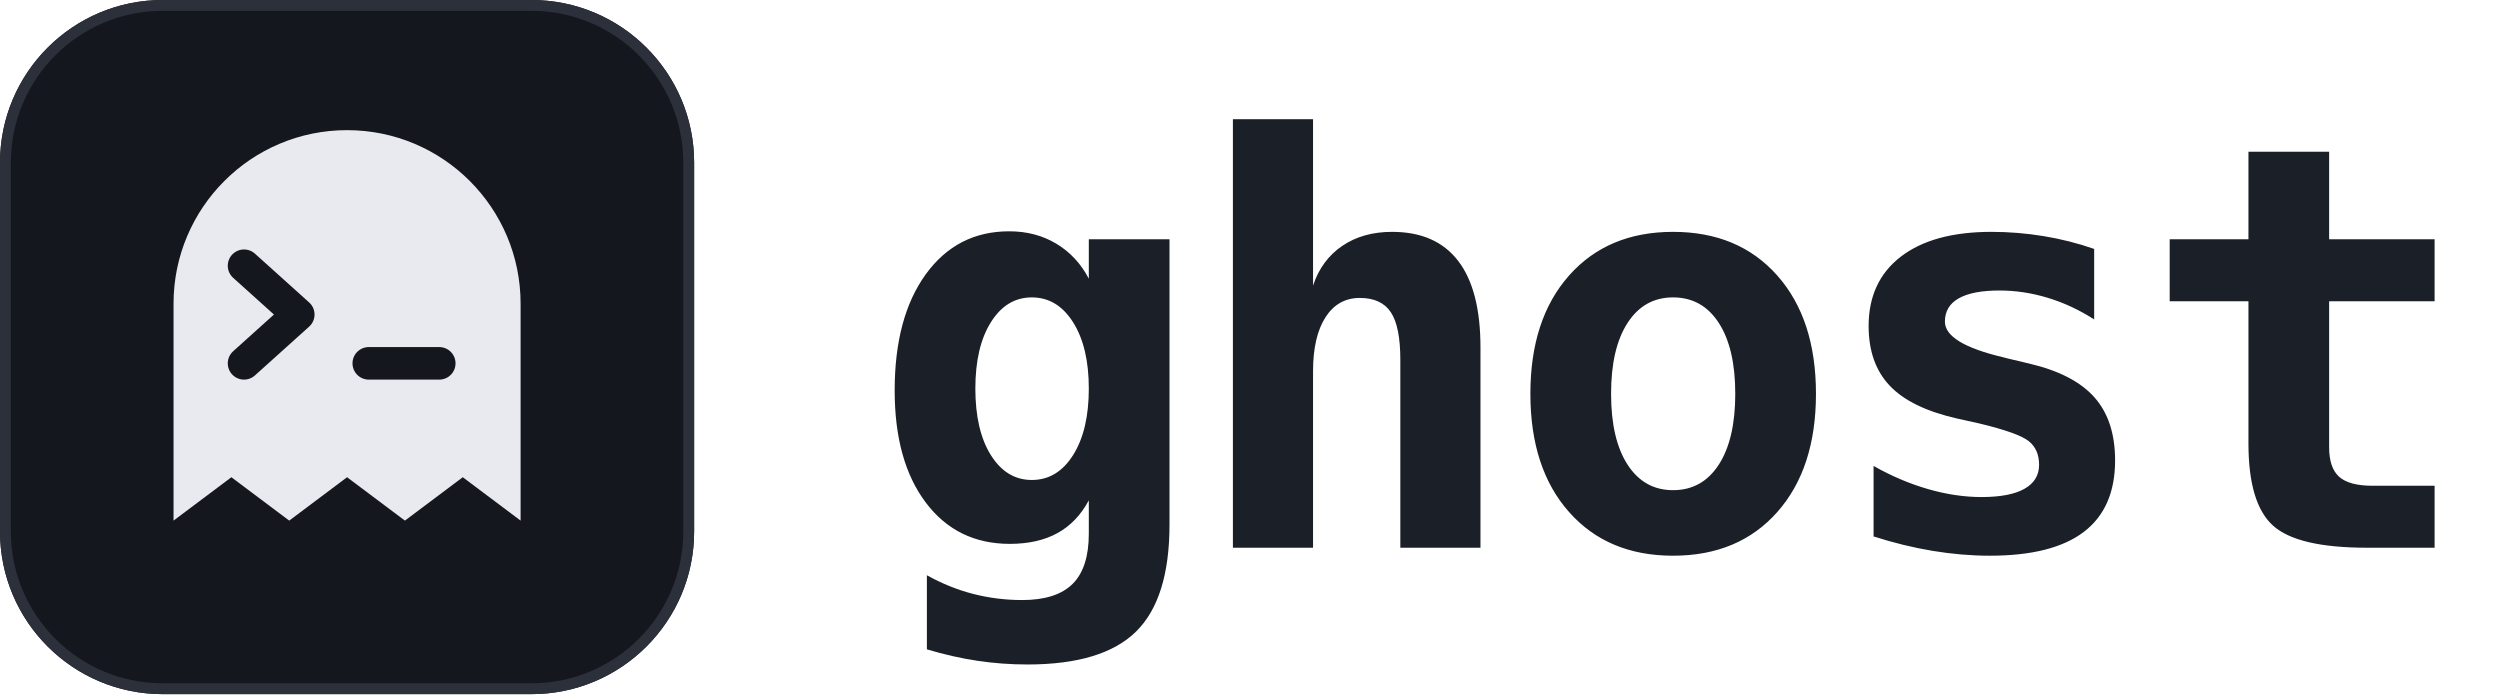
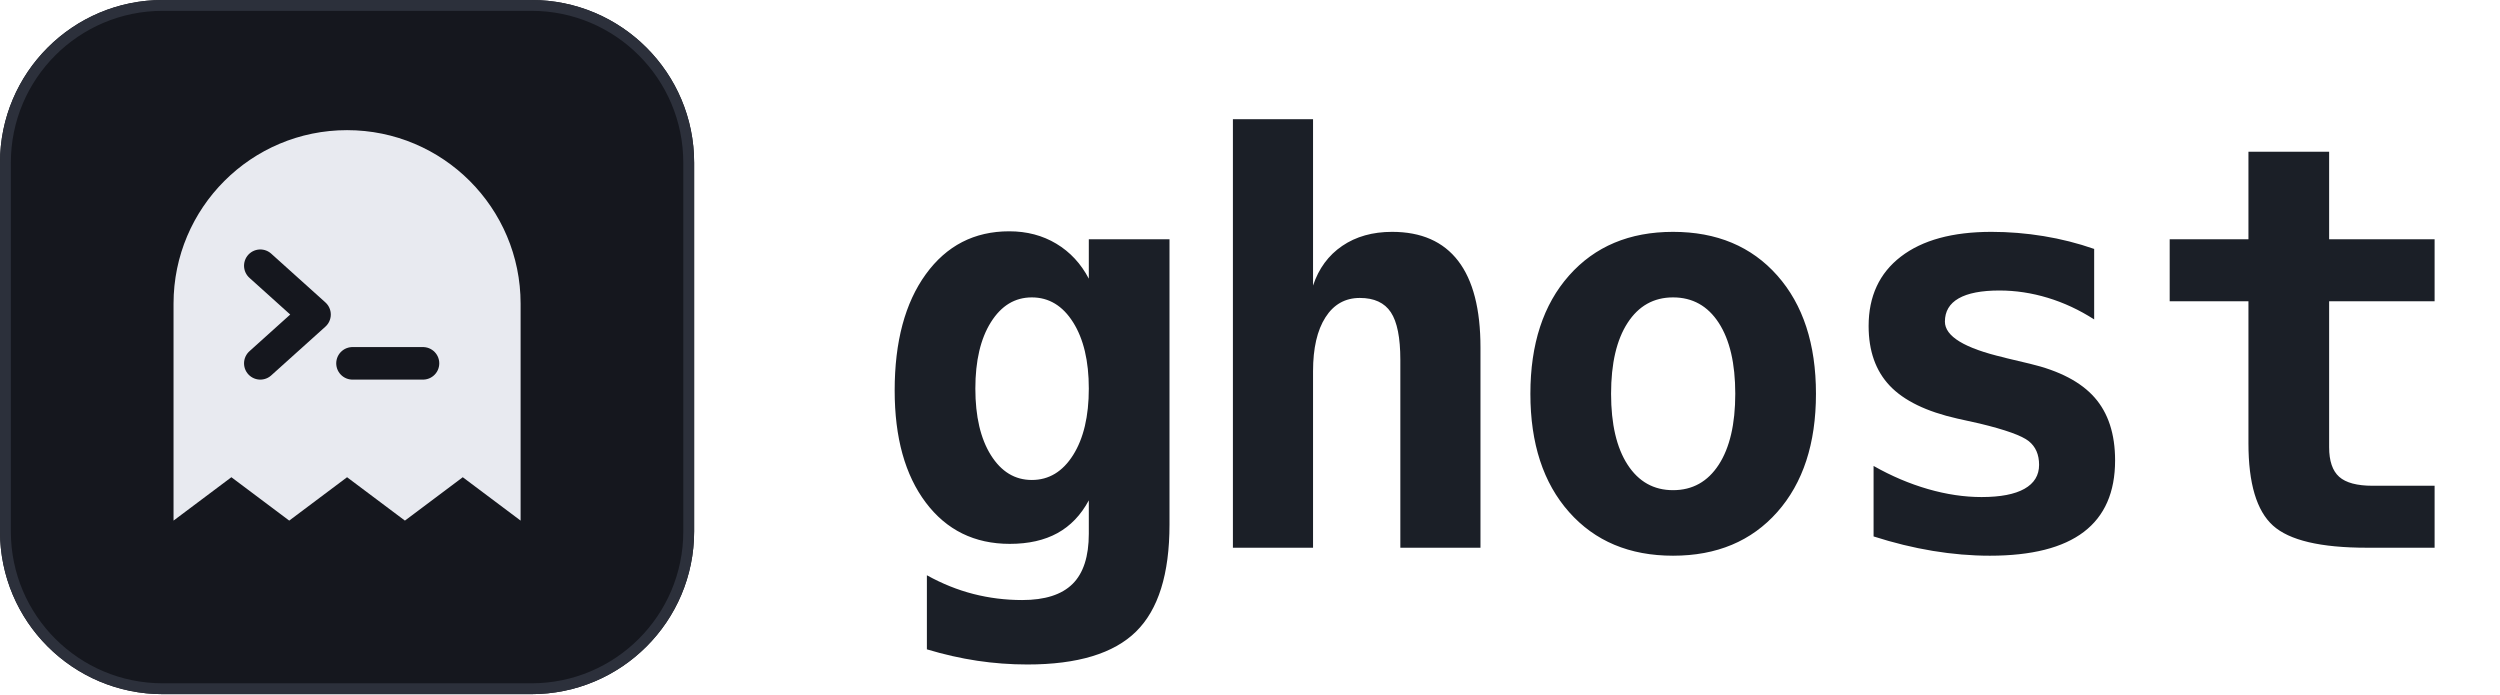
<svg xmlns="http://www.w3.org/2000/svg" width="461" height="128" viewBox="0 0 461 128" role="img" aria-label="ghost">
  <style>
.tile{fill:#15171e}.edge{fill:none;stroke:#2c303b;stroke-width:2}
.body{fill:#e8eaf0}.prompt{fill:none;stroke:#15171e;stroke-width:6;stroke-linecap:round;stroke-linejoin:round}
.word{fill:#1b1f27}
@media (prefers-color-scheme: dark){.word{fill:#eef0f5}.edge{stroke:#3a3f4c}}
</style>
  <g transform="translate(0 0)">
    <rect width="128" height="128" rx="30" class="tile" />
    <rect x="1" y="1" width="126" height="126" rx="29" class="edge" />
    <path d="M32 96V56A32 32 0 0 1 96 56V96L85.333 88L74.667 96L64 88L53.333 96L42.667 88Z" class="body" />
-     <path d="M45 49L55 58L45 67" class="prompt" />
-     <path d="M68 67H81" class="prompt" />
+     <path d="M48 49L58 58L48 67" class="prompt" />
+     <path d="M65 67H78" class="prompt" />
  </g>
  <path class="word" transform="translate(160 101)" d="M40.777 -29.352Q40.777 -36.969 37.883 -41.565Q34.988 -46.16 30.266 -46.16Q25.594 -46.16 22.725 -41.59Q19.855 -37.02 19.855 -29.352Q19.855 -21.633 22.725 -17.062Q25.594 -12.492 30.266 -12.492Q34.988 -12.492 37.883 -17.088Q40.777 -21.684 40.777 -29.352ZM55.656 -4.266Q55.656 9.395 49.486 15.463Q43.316 21.531 29.453 21.531Q24.781 21.531 20.211 20.846Q15.641 20.16 10.918 18.738V5.078Q15.133 7.414 19.5 8.531Q23.867 9.648 28.488 9.648Q34.785 9.648 37.781 6.678Q40.777 3.707 40.777 -2.59V-8.734Q38.594 -4.672 34.988 -2.691Q31.383 -0.711 26.203 -0.711Q16.453 -0.711 10.715 -8.328Q4.977 -15.945 4.977 -28.996Q4.977 -42.504 10.715 -50.426Q16.453 -58.348 26.102 -58.348Q30.977 -58.348 34.785 -56.062Q38.594 -53.777 40.777 -49.613V-56.875H55.656ZM113.0 -36.918V0.0H98.223V-34.633Q98.223 -40.777 96.471 -43.418Q94.719 -46.059 90.758 -46.059Q86.695 -46.059 84.41 -42.478Q82.125 -38.898 82.125 -32.551V0.0H67.348V-79.016H82.125V-48.344Q83.699 -53.066 87.508 -55.656Q91.316 -58.246 96.699 -58.246Q104.773 -58.246 108.887 -52.889Q113.0 -47.531 113.0 -36.918ZM148.508 -46.16Q143.176 -46.16 140.129 -41.463Q137.082 -36.766 137.082 -28.387Q137.082 -20.008 140.129 -15.31Q143.176 -10.613 148.508 -10.613Q153.891 -10.613 156.938 -15.31Q159.984 -20.008 159.984 -28.387Q159.984 -36.766 156.938 -41.463Q153.891 -46.16 148.508 -46.16ZM122.203 -28.387Q122.203 -42.148 129.338 -50.197Q136.473 -58.246 148.508 -58.246Q160.594 -58.246 167.728 -50.197Q174.863 -42.148 174.863 -28.387Q174.863 -14.625 167.728 -6.576Q160.594 1.473 148.508 1.473Q136.473 1.473 129.338 -6.576Q122.203 -14.625 122.203 -28.387ZM226.164 -55.098V-42.098Q222.051 -44.738 217.607 -46.084Q213.164 -47.43 208.695 -47.43Q203.719 -47.43 201.18 -45.982Q198.641 -44.535 198.641 -41.691Q198.641 -37.629 209.508 -35.09L210.066 -34.938L214.332 -33.922Q222.457 -31.992 226.24 -27.701Q230.023 -23.41 230.023 -16.098Q230.023 -7.312 224.26 -2.92Q218.496 1.473 206.918 1.473Q201.789 1.473 196.406 0.584Q191.023 -0.305 185.488 -2.082V-15.082Q190.414 -12.289 195.518 -10.816Q200.621 -9.344 205.394 -9.344Q210.625 -9.344 213.316 -10.867Q216.008 -12.391 216.008 -15.285Q216.008 -18.129 214.103 -19.652Q212.199 -21.176 205.039 -22.902L200.926 -23.816Q192.394 -25.746 188.484 -29.859Q184.574 -33.973 184.574 -40.879Q184.574 -49.105 190.516 -53.676Q196.457 -58.246 207.223 -58.246Q212.047 -58.246 216.846 -57.459Q221.644 -56.672 226.164 -55.098ZM269.492 -73.023V-56.875H288.941V-45.449H269.492V-18.535Q269.492 -14.727 271.346 -13.076Q273.199 -11.426 277.516 -11.426H288.941V0.0H276.449Q263.652 0.0 259.133 -4.088Q254.613 -8.176 254.613 -19.246V-45.449H240.09V-56.875H254.613V-73.023Z" />
</svg>
